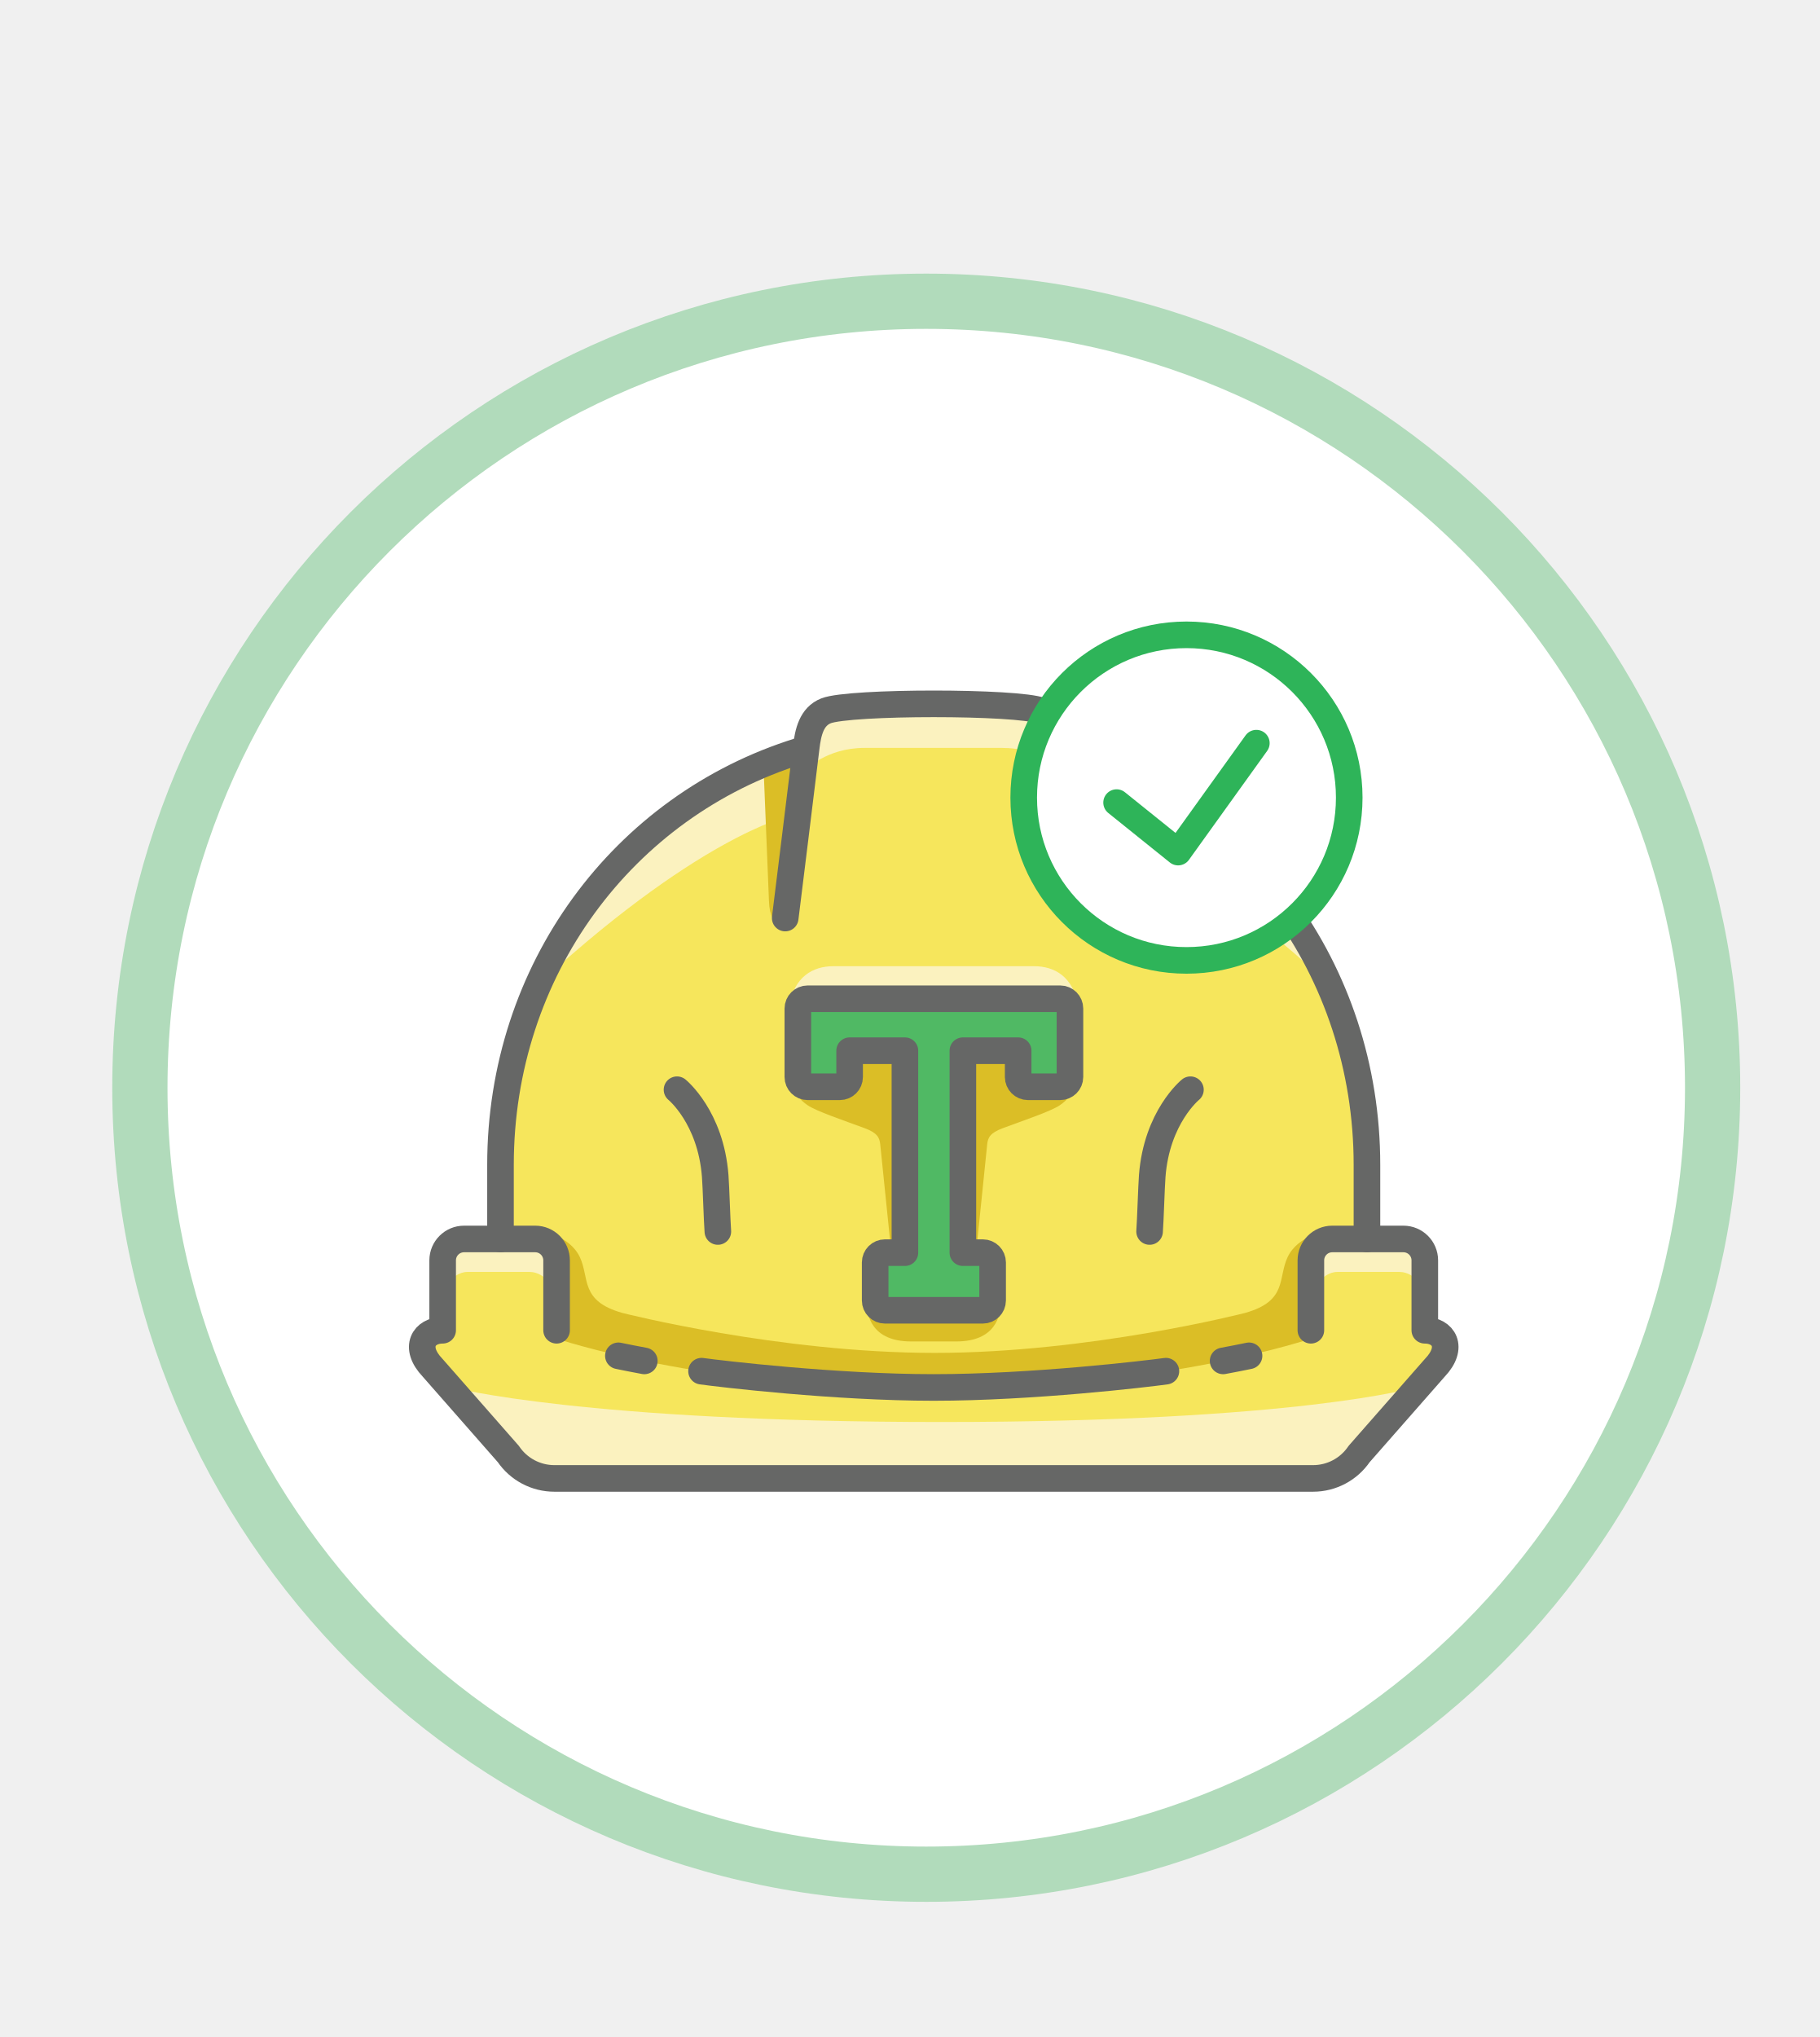
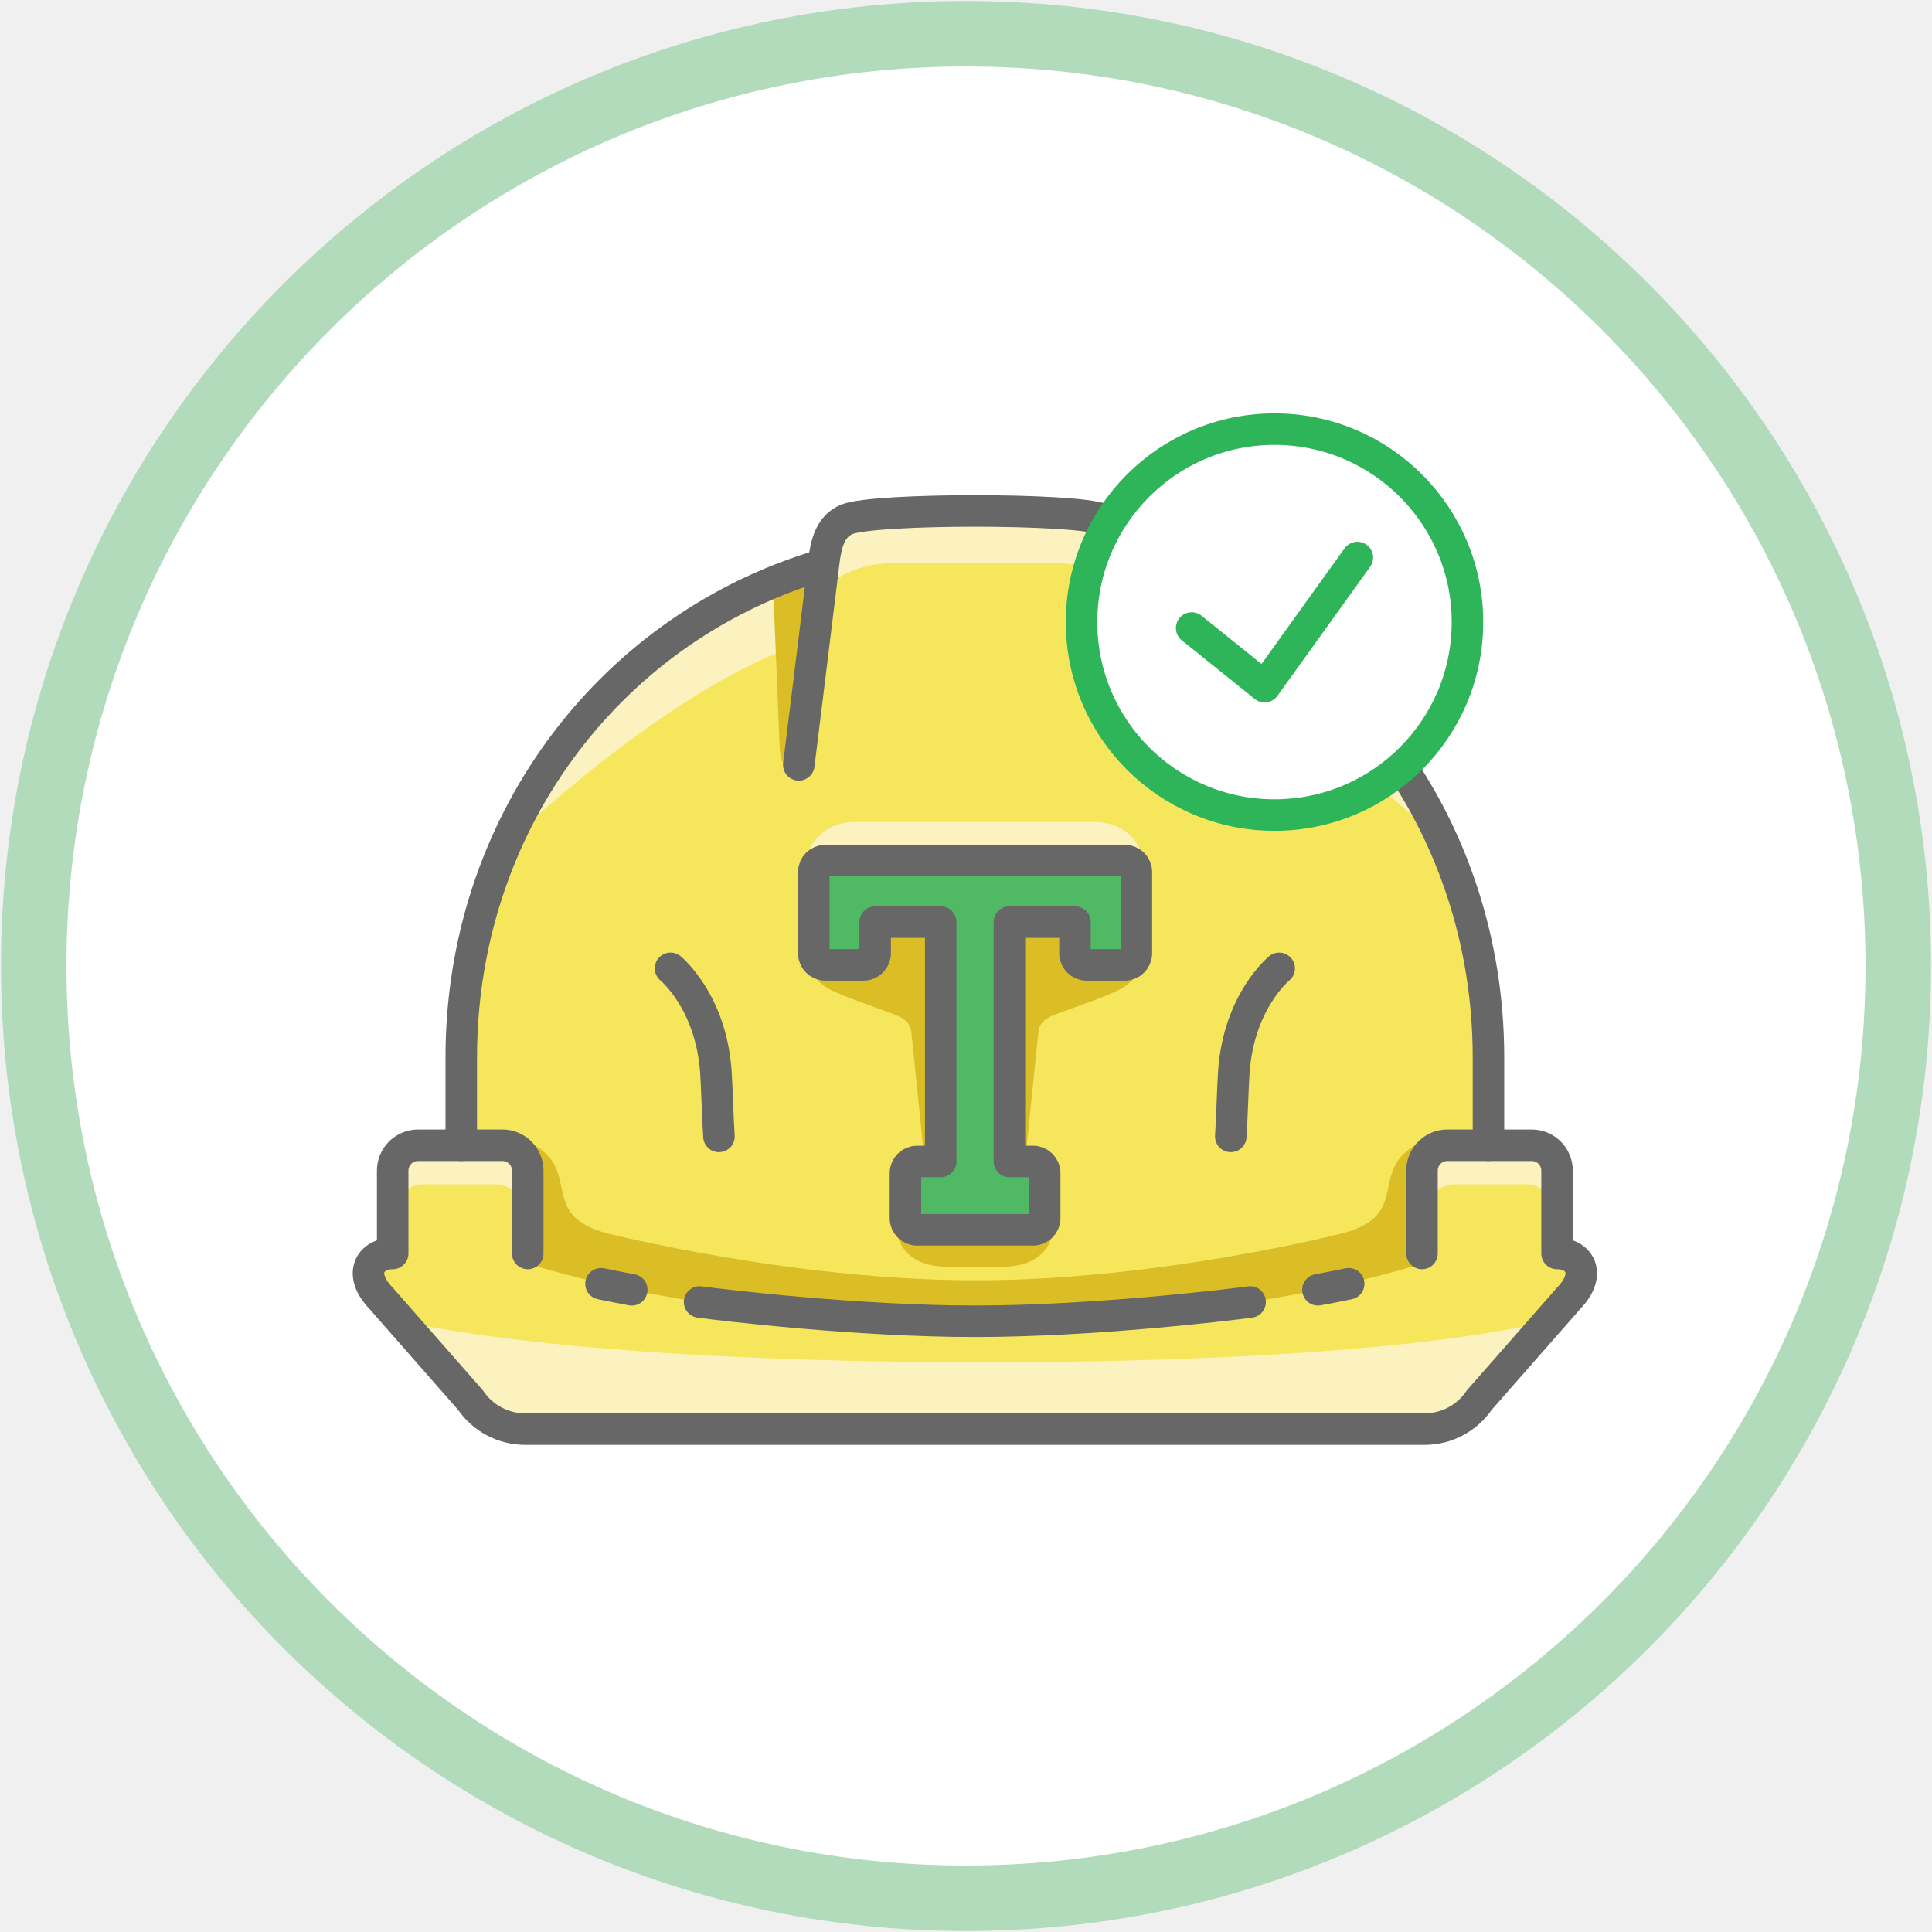
- <svg xmlns="http://www.w3.org/2000/svg" version="1.1" id="Layer_1" x="0px" y="0px" viewBox="0 0 98.826 110.606" style="enable-background:new 0 0 98.826 110.606;" xml:space="preserve">
+ <svg xmlns="http://www.w3.org/2000/svg" version="1.1" id="Layer_1" x="0px" y="0px" viewBox="0 0 88.5 88.5" style="enable-background:new 0 0 98.826 110.606;">
  <style type="text/css">
	.st0{fill:#FFFFFF;stroke:#B1DBBB;stroke-width:3;stroke-linecap:round;stroke-linejoin:round;stroke-miterlimit:10;}
	.st1{fill:#F6E65C;}
	.st2{fill:#FBF2BF;}
	.st3{fill:#DBBE26;}
	.st4{fill:none;stroke:#666766;stroke-width:1.444;stroke-linecap:round;stroke-linejoin:round;stroke-miterlimit:10;}
	.st5{fill:#50B964;stroke:#666766;stroke-width:1.444;stroke-linecap:round;stroke-linejoin:round;stroke-miterlimit:10;}
	.st6{fill:#FFFFFF;stroke:#2EB459;stroke-width:1.444;stroke-linecap:round;stroke-linejoin:round;stroke-miterlimit:10;}
	.st7{fill:none;stroke:#2EB459;stroke-width:1.444;stroke-linecap:round;stroke-linejoin:round;stroke-miterlimit:10;}
</style>
-   <circle class="st0" cx="50.301" cy="59.062" r="42.705" />
-   <g>
+   <circle class="st0" cx="44.25" cy="44.25" r="42.705" />
+   <g transform="matrix(1, 0, 0, 1, -6.050999, -14.812)">
    <g>
-       <path class="st1" d="M77.376,72.231l0-3.795c0-0.642-0.52-1.162-1.162-1.162h-1.898v-4.023c0-10.607-7.02-19.572-16.667-22.508    c-0.007-0.054-0.012-0.103-0.017-0.142c-0.099-0.843-0.287-1.696-1.081-2.006c-1.286-0.503-10.403-0.503-11.689,0    c-0.793,0.31-0.982,1.163-1.081,2.006c-0.006,0.049-0.014,0.117-0.023,0.192c-9.56,2.989-16.497,11.913-16.497,22.458v4.023H25.2    c-0.642,0-1.162,0.52-1.162,1.162l0,3.795c-1.008,0-1.613,0.915-0.548,2.033l4.115,4.687c0.562,0.829,1.499,1.325,2.5,1.325    h41.202c1.001,0,1.938-0.496,2.5-1.325l4.115-4.687C78.989,73.145,78.383,72.231,77.376,72.231z" />
+       <path class="st1" d="M77.376,72.231l0-3.795c0-0.642-0.52-1.162-1.162-1.162h-1.898v-4.023c0-10.607-7.02-19.572-16.667-22.508 c-0.007-0.054-0.012-0.103-0.017-0.142c-0.099-0.843-0.287-1.696-1.081-2.006c-1.286-0.503-10.403-0.503-11.689,0 c-0.793,0.31-0.982,1.163-1.081,2.006c-0.006,0.049-0.014,0.117-0.023,0.192c-9.56,2.989-16.497,11.913-16.497,22.458v4.023H25.2 c-0.642,0-1.162,0.52-1.162,1.162l0,3.795c-1.008,0-1.613,0.915-0.548,2.033l4.115,4.687c0.562,0.829,1.499,1.325,2.5,1.325 h41.202c1.001,0,1.938-0.496,2.5-1.325l4.115-4.687C78.989,73.145,78.383,72.231,77.376,72.231z" />
    </g>
    <g>
-       <path class="st2" d="M76.848,75.34c0,0-6.354,1.873-25.731,1.873S24.565,75.34,24.565,75.34l0,0l1.776,2.022    c0.593,0.874,2.001,2.842,3.057,2.842h42.158c1.056,0,2.924-1.968,3.517-2.842L76.848,75.34L76.848,75.34z" />
+       <path class="st2" d="M76.848,75.34c0,0-6.354,1.873-25.731,1.873S24.565,75.34,24.565,75.34l0,0l1.776,2.022 c0.593,0.874,2.001,2.842,3.057,2.842h42.158c1.056,0,2.924-1.968,3.517-2.842L76.848,75.34L76.848,75.34z" />
    </g>
-     <path class="st3" d="M71.16,70.27c0,0-0.009,0.003-0.013,0.005l0.013-2.056l0.923-1.403c0,0-1.589,0.256-2.153,1.435   c-0.545,1.14,0.013,2.388-2.317,3.04c-0.042,0.011-8.44,2.169-16.855,2.169c-8.448,0-16.913-2.158-16.956-2.169   c-2.33-0.653-1.772-1.901-2.317-3.04c-0.564-1.179-2.153-1.435-2.153-1.435l0.923,1.403l0.013,2.056   c-0.004-0.001-0.013-0.005-0.013-0.005l-0.1,2.391c0,0,8.015,2.768,20.553,2.768s20.553-2.768,20.553-2.768L71.16,70.27z" />
+     <path class="st3" d="M71.16,70.27c0,0-0.009,0.003-0.013,0.005l0.013-2.056l0.923-1.403c0,0-1.589,0.256-2.153,1.435 c-0.545,1.14,0.013,2.388-2.317,3.04c-0.042,0.011-8.44,2.169-16.855,2.169c-8.448,0-16.913-2.158-16.956-2.169 c-2.33-0.653-1.772-1.901-2.317-3.04c-0.564-1.179-2.153-1.435-2.153-1.435l0.923,1.403l0.013,2.056 c-0.004-0.001-0.013-0.005-0.013-0.005l-0.1,2.391c0,0,8.015,2.768,20.553,2.768s20.553-2.768,20.553-2.768L71.16,70.27z" />
    <g>
      <g>
-         <path class="st2" d="M23.959,70.27c0,0,0.507-1.207,1.439-1.207c0.932,0,2.933,0,3.347,0c0.414,0,1.028,0.22,1.471,1.207     c0,0-0.005-0.574-0.008-0.613c-0.044-0.843-0.129-1.696-0.485-2.006c-0.577-0.503-4.668-0.503-5.245,0     c-0.356,0.31-0.441,1.163-0.485,2.006C23.989,69.706,23.959,70.27,23.959,70.27z" />
+         <path class="st2" d="M23.959,70.27c0,0,0.507-1.207,1.439-1.207c0.932,0,2.933,0,3.347,0c0.414,0,1.028,0.22,1.471,1.207 c0,0-0.005-0.574-0.008-0.613c-0.044-0.843-0.129-1.696-0.485-2.006c-0.577-0.503-4.668-0.503-5.245,0 c-0.356,0.31-0.441,1.163-0.485,2.006C23.989,69.706,23.959,70.27,23.959,70.27z" />
      </g>
      <g>
-         <path class="st2" d="M71.199,70.27c0,0,0.507-1.207,1.439-1.207c0.932,0,2.933,0,3.347,0c0.414,0,1.028,0.22,1.471,1.207     c0,0-0.005-0.574-0.008-0.613c-0.044-0.843-0.129-1.696-0.485-2.006c-0.577-0.503-4.668-0.503-5.245,0     c-0.356,0.31-0.441,1.163-0.485,2.006C71.23,69.706,71.199,70.27,71.199,70.27z" />
+         <path class="st2" d="M71.199,70.27c0,0,0.507-1.207,1.439-1.207c0.932,0,2.933,0,3.347,0c0.414,0,1.028,0.22,1.471,1.207 c0,0-0.005-0.574-0.008-0.613c-0.044-0.843-0.129-1.696-0.485-2.006c-0.577-0.503-4.668-0.503-5.245,0 c-0.356,0.31-0.441,1.163-0.485,2.006C71.23,69.706,71.199,70.27,71.199,70.27z" />
      </g>
    </g>
-     <path class="st4" d="M71.189,72.231l0-3.795c0-0.642,0.52-1.162,1.162-1.162h3.863c0.642,0,1.162,0.52,1.162,1.162l0,3.795   c1.008,0,1.613,0.915,0.548,2.033l-4.115,4.687c-0.562,0.829-1.499,1.325-2.5,1.325H30.106c-1.001,0-1.938-0.496-2.5-1.325   l-4.115-4.687c-1.065-1.118-0.46-2.033,0.548-2.033l0-3.795c0-0.642,0.52-1.162,1.162-1.162h3.863c0.642,0,1.162,0.52,1.162,1.162   l0,3.795" />
+     <path class="st4" d="M71.189,72.231l0-3.795c0-0.642,0.52-1.162,1.162-1.162h3.863c0.642,0,1.162,0.52,1.162,1.162l0,3.795 c1.008,0,1.613,0.915,0.548,2.033l-4.115,4.687c-0.562,0.829-1.499,1.325-2.5,1.325H30.106c-1.001,0-1.938-0.496-2.5-1.325 l-4.115-4.687c-1.065-1.118-0.46-2.033,0.548-2.033l0-3.795c0-0.642,0.52-1.162,1.162-1.162h3.863c0.642,0,1.162,0.52,1.162,1.162 l0,3.795" />
    <g>
-       <path class="st2" d="M30.738,50.823c-0.776,1.005-1.482,2.067-2.102,3.184c9.124-8.564,14.181-9.684,14.181-9.684l0.607-3.445    C38.115,42.607,33.638,46.172,30.738,50.823z" />
-       <path class="st2" d="M72.778,54.007c-0.62-1.117-1.326-2.179-2.102-3.184c-2.9-4.651-7.377-8.216-12.686-9.944l0.607,3.445    C58.597,44.323,63.654,45.443,72.778,54.007z" />
+       <path class="st2" d="M30.738,50.823c-0.776,1.005-1.482,2.067-2.102,3.184c9.124-8.564,14.181-9.684,14.181-9.684l0.607-3.445 C38.115,42.607,33.638,46.172,30.738,50.823z" />
+       <path class="st2" d="M72.778,54.007c-0.62-1.117-1.326-2.179-2.102-3.184c-2.9-4.651-7.377-8.216-12.686-9.944l0.607,3.445 C58.597,44.323,63.654,45.443,72.778,54.007z" />
    </g>
    <g>
-       <path class="st3" d="M42.867,55.961v2.576c0,0,0.088,0.865,0.998,1.48c0.478,0.323,1.905,0.803,3.088,1.24    c0.701,0.259,0.81,0.521,0.849,0.874c0.03,0.278,0.545,5.312,0.763,7.451h-0.893c-0.335,0-0.608,0.169-0.608,0.378v0.751    c0,0.718,0.282,2.127,2.409,2.127h2.467c2.127,0,2.409-1.41,2.409-2.127v-0.751c0-0.208-0.273-0.378-0.608-0.378h-0.893    c0.218-2.138,0.733-7.173,0.763-7.451c0.039-0.353,0.149-0.615,0.849-0.874c1.183-0.438,2.61-0.917,3.088-1.24    c0.91-0.615,0.998-1.48,0.998-1.48v-2.576H42.867z" />
-       <path class="st2" d="M56.15,52.463H45.264c-1.134,0-2.124,0.577-2.397,2.134v0.627c0-0.293,0.251-0.531,0.56-0.531h14.56    c0.309,0,0.56,0.238,0.56,0.531v-0.627C58.274,53.039,57.284,52.463,56.15,52.463z" />
-       <path class="st5" d="M57.574,54.231H43.859c-0.293,0-0.531,0.238-0.531,0.531v3.718c0,0.293,0.238,0.531,0.531,0.531h1.75    c0.293,0,0.531-0.238,0.531-0.531v-1.428h3.003v10.965h-1.085c-0.293,0-0.531,0.238-0.531,0.531v2.067    c0,0.293,0.238,0.531,0.531,0.531h5.317c0.293,0,0.531-0.238,0.531-0.531v-2.067c0-0.293-0.238-0.531-0.531-0.531H52.29V57.052    h3.003v1.428c0,0.293,0.238,0.531,0.531,0.531h1.75c0.293,0,0.531-0.238,0.531-0.531v-3.718    C58.105,54.469,57.867,54.231,57.574,54.231z" />
+       <path class="st3" d="M42.867,55.961v2.576c0,0,0.088,0.865,0.998,1.48c0.478,0.323,1.905,0.803,3.088,1.24 c0.701,0.259,0.81,0.521,0.849,0.874c0.03,0.278,0.545,5.312,0.763,7.451h-0.893c-0.335,0-0.608,0.169-0.608,0.378v0.751 c0,0.718,0.282,2.127,2.409,2.127h2.467c2.127,0,2.409-1.41,2.409-2.127v-0.751c0-0.208-0.273-0.378-0.608-0.378h-0.893 c0.218-2.138,0.733-7.173,0.763-7.451c0.039-0.353,0.149-0.615,0.849-0.874c1.183-0.438,2.61-0.917,3.088-1.24 c0.91-0.615,0.998-1.48,0.998-1.48v-2.576H42.867z" />
+       <path class="st2" d="M56.15,52.463H45.264c-1.134,0-2.124,0.577-2.397,2.134v0.627c0-0.293,0.251-0.531,0.56-0.531h14.56 c0.309,0,0.56,0.238,0.56,0.531v-0.627C58.274,53.039,57.284,52.463,56.15,52.463z" />
+       <path class="st5" d="M57.574,54.231H43.859c-0.293,0-0.531,0.238-0.531,0.531v3.718c0,0.293,0.238,0.531,0.531,0.531h1.75 c0.293,0,0.531-0.238,0.531-0.531v-1.428h3.003v10.965h-1.085c-0.293,0-0.531,0.238-0.531,0.531v2.067 c0,0.293,0.238,0.531,0.531,0.531h5.317c0.293,0,0.531-0.238,0.531-0.531v-2.067c0-0.293-0.238-0.531-0.531-0.531H52.29V57.052 h3.003v1.428c0,0.293,0.238,0.531,0.531,0.531h1.75c0.293,0,0.531-0.238,0.531-0.531v-3.718 C58.105,54.469,57.867,54.231,57.574,54.231z" />
    </g>
    <g>
      <g>
        <path class="st3" d="M59.654,48.926l0.299-7.362l-2.276-0.822c0,0,0.849,6.851,0.9,8.184S59.593,50.617,59.654,48.926z" />
      </g>
      <g>
-         <path class="st3" d="M41.76,48.926l-0.299-7.362l2.276-0.822c0,0-0.849,6.851-0.9,8.184     C42.785,50.259,41.821,50.617,41.76,48.926z" />
+         <path class="st3" d="M41.76,48.926l-0.299-7.362l2.276-0.822c0,0-0.849,6.851-0.9,8.184 C42.785,50.259,41.821,50.617,41.76,48.926z" />
      </g>
    </g>
    <g>
-       <path class="st2" d="M43.736,41.817c0,0,1.13-1.207,3.206-1.207c2.076,0,6.535,0,7.458,0s2.29,0.22,3.277,1.207    c0,0-0.012-1.178-0.017-1.216c-0.099-0.843-0.287-1.696-1.081-2.006c-1.286-0.503-10.403-0.503-11.689,0    c-0.793,0.31-0.982,1.163-1.081,2.006C43.804,40.65,43.736,41.817,43.736,41.817z" />
+       <path class="st2" d="M43.736,41.817c0,0,1.13-1.207,3.206-1.207c2.076,0,6.535,0,7.458,0s2.29,0.22,3.277,1.207 c0,0-0.012-1.178-0.017-1.216c-0.099-0.843-0.287-1.696-1.081-2.006c-1.286-0.503-10.403-0.503-11.689,0 c-0.793,0.31-0.982,1.163-1.081,2.006C43.804,40.65,43.736,41.817,43.736,41.817z" />
    </g>
-     <path class="st4" d="M58.771,49.849c0,0-1.006-8.116-1.139-9.248c-0.099-0.843-0.288-1.696-1.081-2.006   c-1.286-0.503-10.403-0.503-11.689,0c-0.793,0.31-0.982,1.163-1.081,2.006c-0.133,1.131-1.139,9.248-1.139,9.248" />
+     <path class="st4" d="M58.771,49.849c0,0-1.006-8.116-1.139-9.248c-0.099-0.843-0.288-1.696-1.081-2.006 c-1.286-0.503-10.403-0.503-11.689,0c-0.793,0.31-0.982,1.163-1.081,2.006c-0.133,1.131-1.139,9.248-1.139,9.248" />
    <g>
      <path class="st4" d="M43.403,40.781C33.826,43.76,27.18,52.693,27.18,63.251v4.023" />
      <path class="st4" d="M57.876,40.74c9.647,2.937,16.358,11.904,16.358,22.511v4.023" />
    </g>
    <g>
      <path class="st4" d="M63.316,74.453c-1.024,0.143-7.269,0.884-12.609,0.884s-11.585-0.742-12.609-0.884" />
      <path class="st4" d="M34.991,73.895c-0.508-0.094-0.979-0.187-1.409-0.276" />
      <path class="st4" d="M66.422,73.895c0.508-0.094,0.979-0.187,1.409-0.276" />
    </g>
    <g>
      <g>
        <path class="st4" d="M38.984,66.868c-0.047-0.627-0.096-2.38-0.143-3.008c-0.243-3.208-2.075-4.69-2.075-4.69" />
      </g>
      <g>
        <path class="st4" d="M62.43,66.868c0.047-0.627,0.096-2.38,0.143-3.008c0.243-3.208,2.075-4.69,2.075-4.69" />
      </g>
    </g>
    <g>
      <circle class="st6" cx="64.433" cy="43.309" r="8.839" />
-       <polyline class="st7" points="60.638,43.58 63.98,46.267 68.228,40.352   " />
+       <polyline class="st7" points="60.638,43.58 63.98,46.267 68.228,40.352 &#09;&#09;" />
    </g>
  </g>
</svg>
